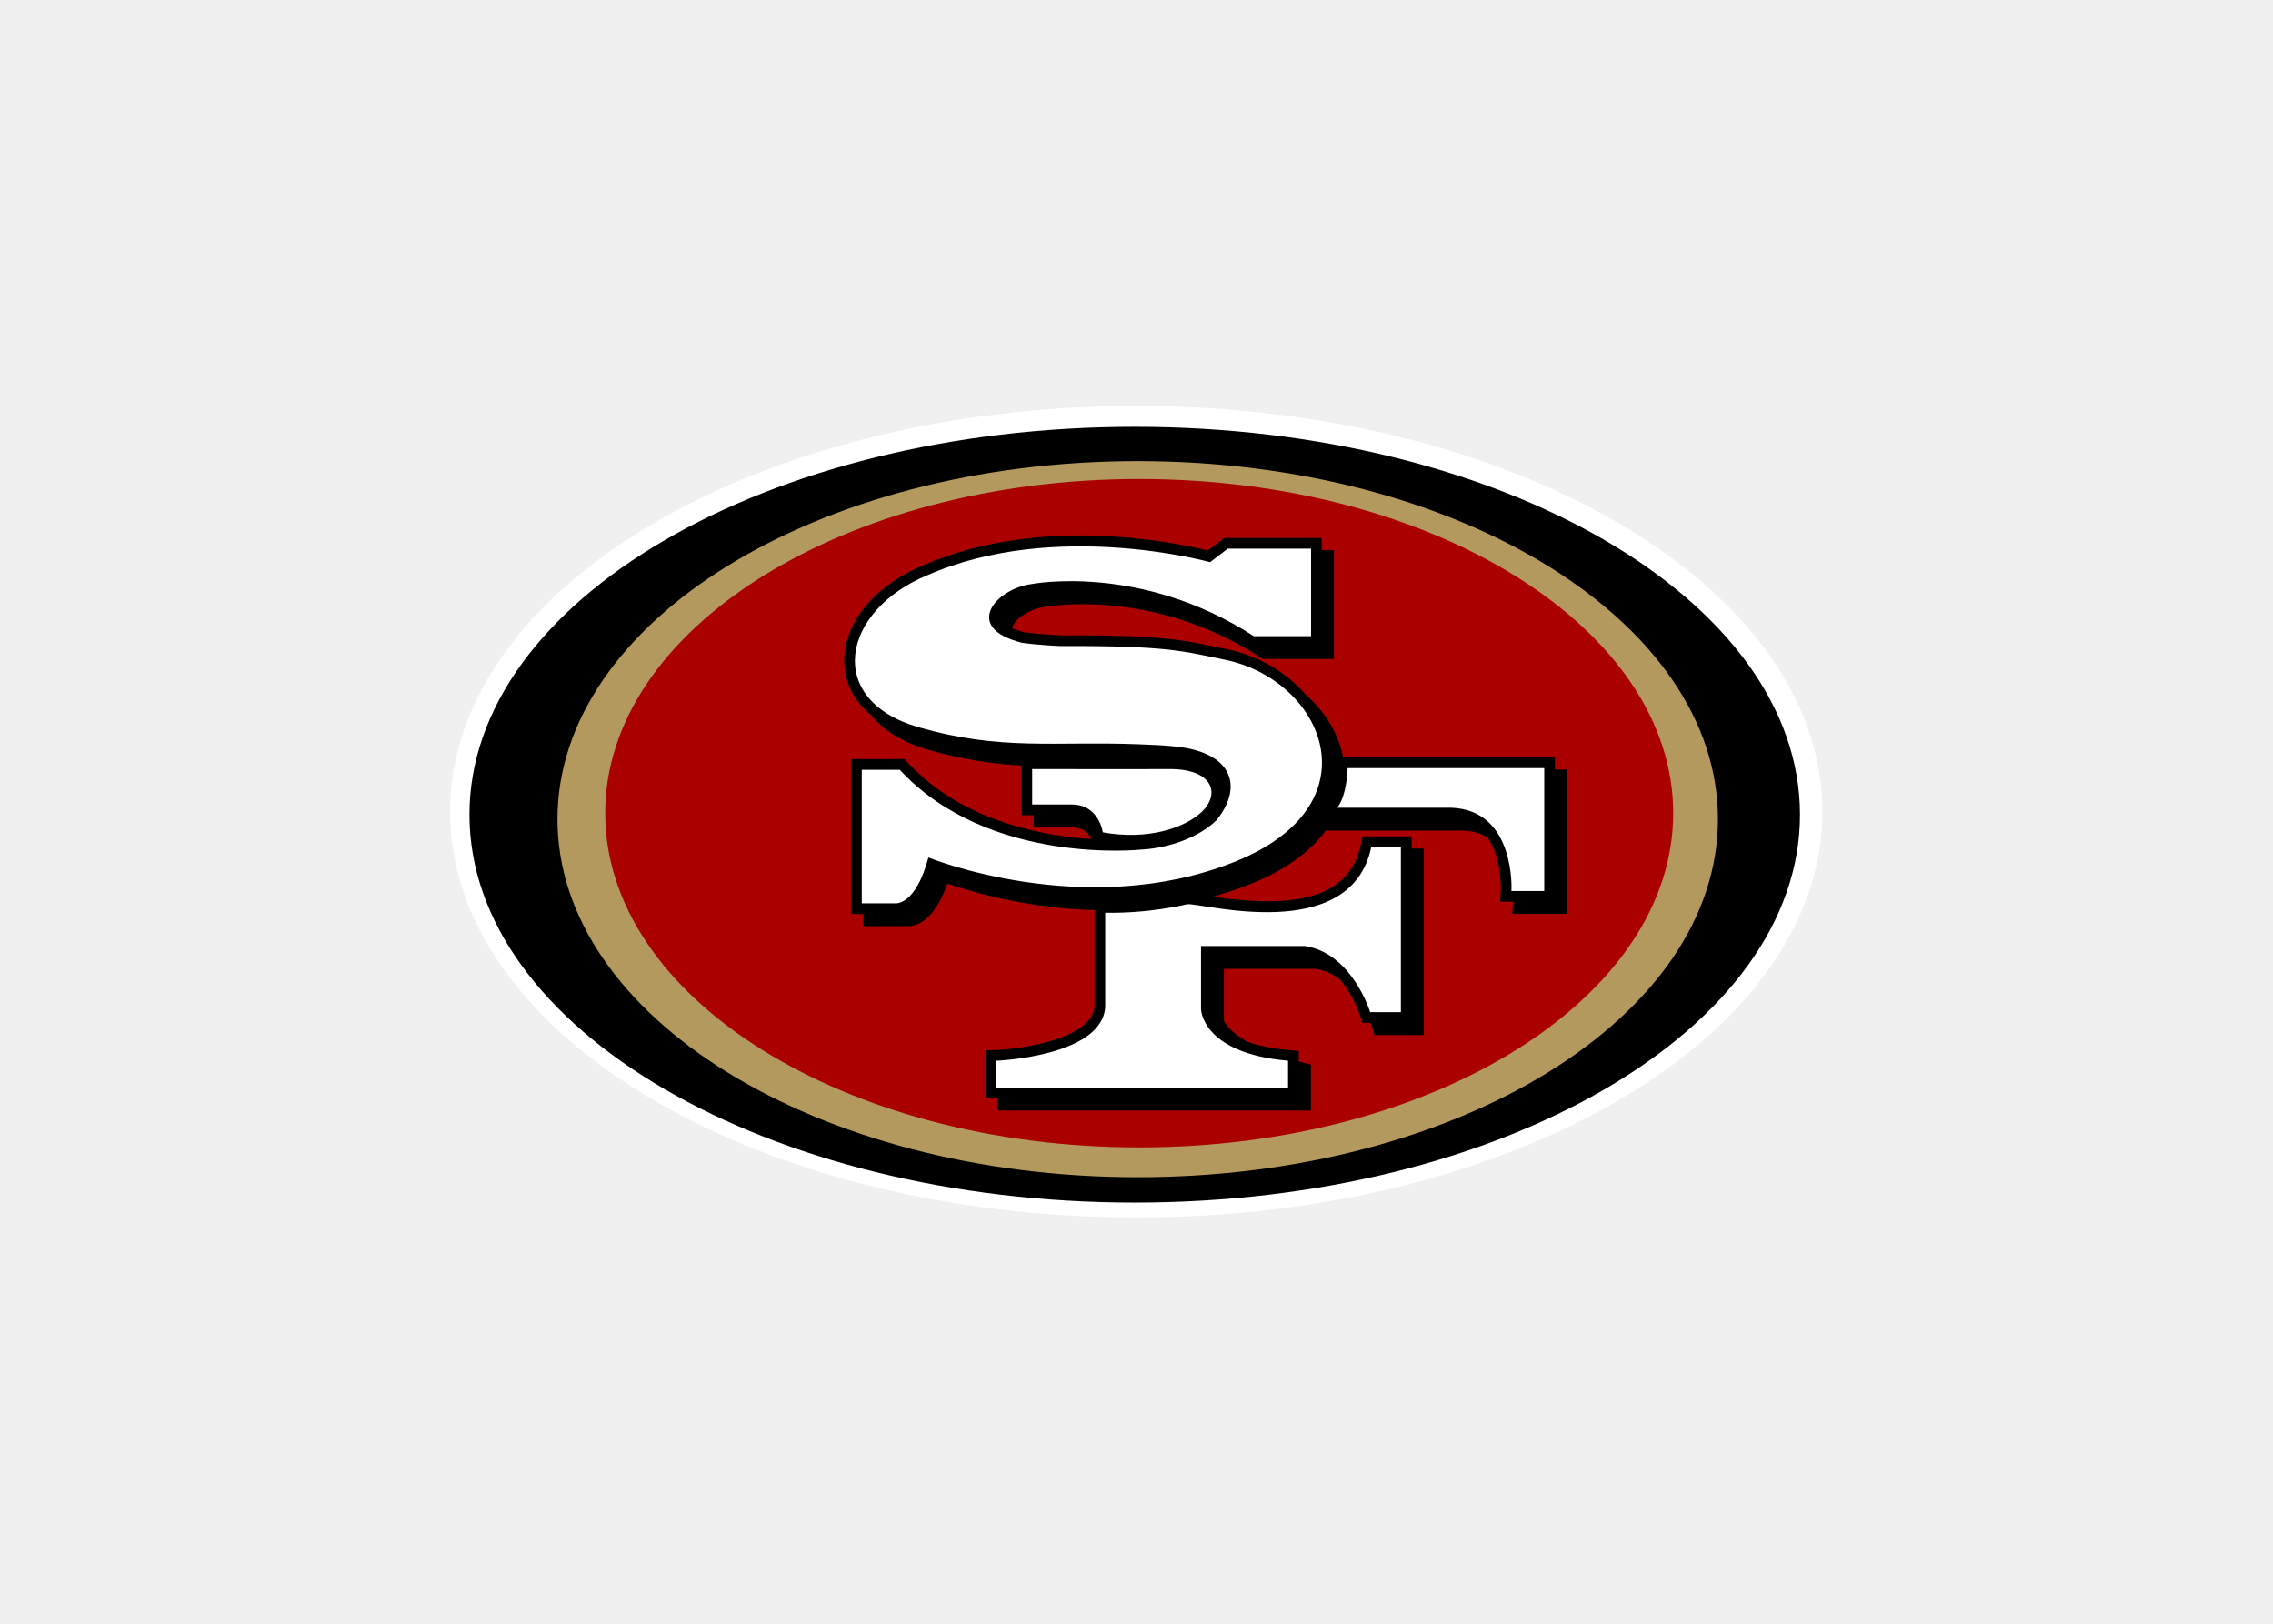
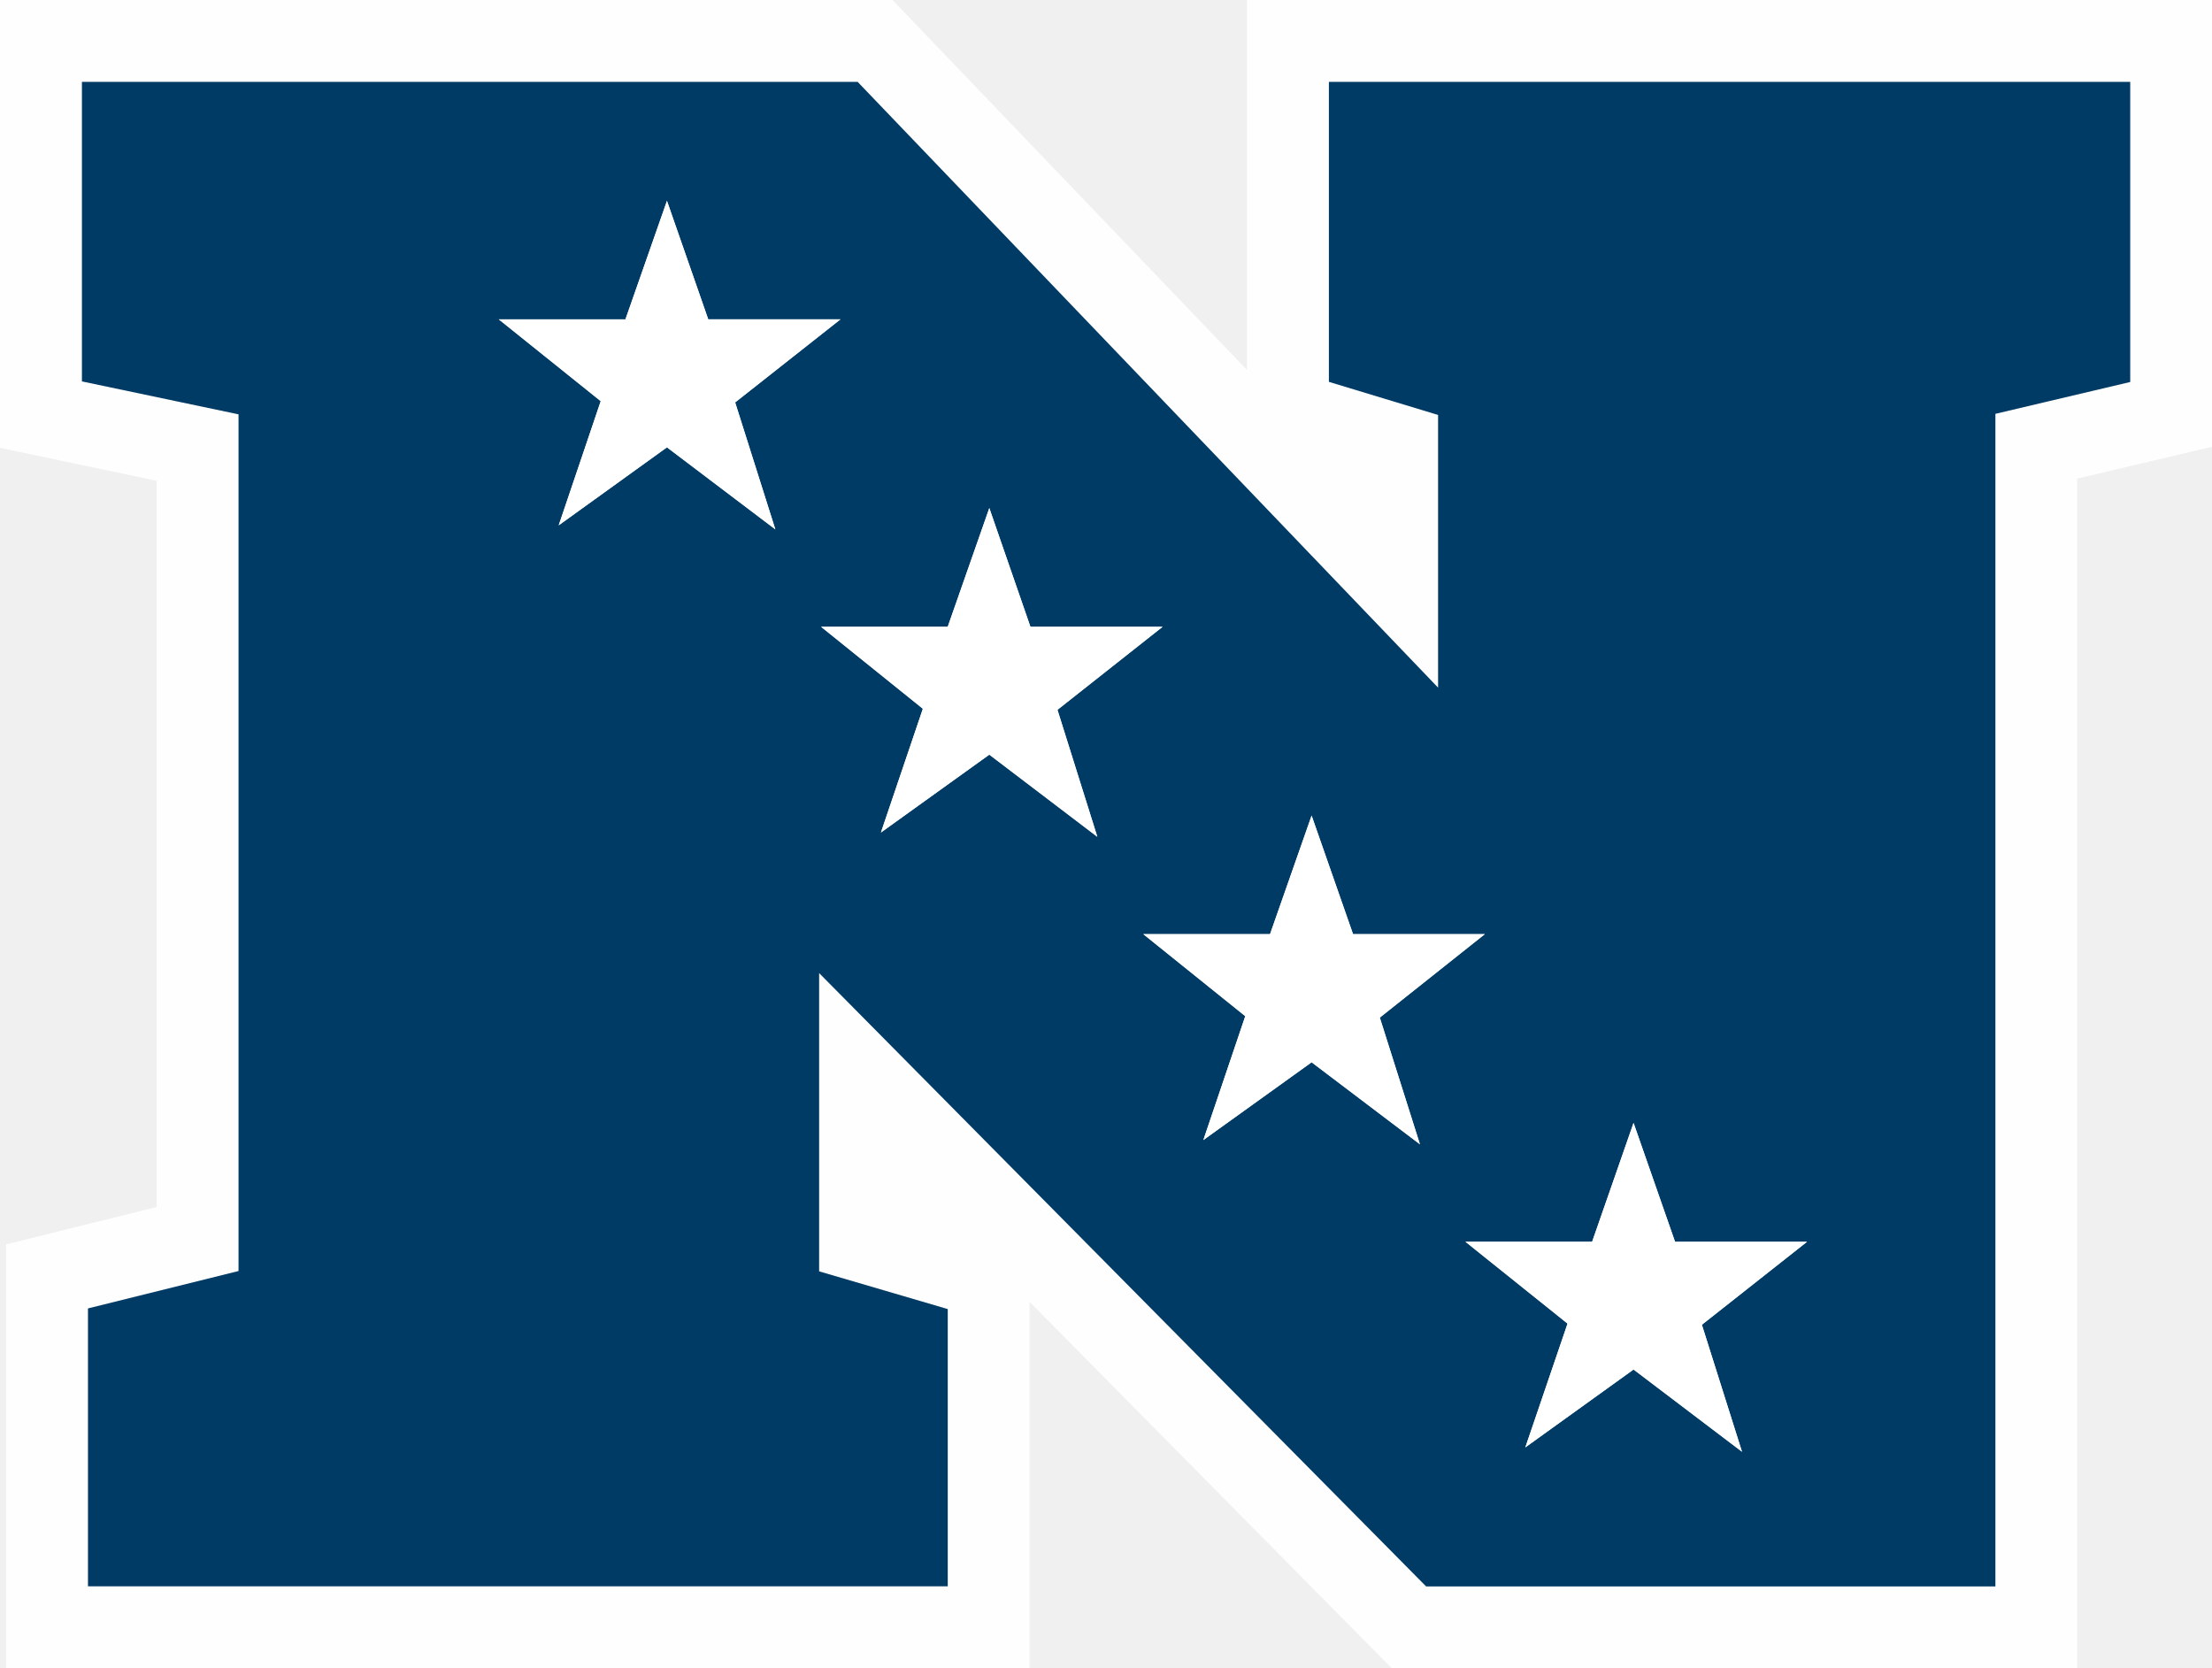
- <svg xmlns="http://www.w3.org/2000/svg" clip-rule="evenodd" fill-rule="evenodd" viewBox="0 0 560 400">
-   <g transform="matrix(.735 0 0 .735 110.882 100)">
-     <ellipse cx="230" cy="136" fill="#fff" rx="230" ry="136" />
-     <ellipse cx="229.5" cy="137" rx="223" ry="130" />
-     <ellipse cx="230.5" cy="138.5" fill="#b3995d" rx="194.5" ry="120" />
-     <ellipse cx="231" cy="136.5" fill="#a00" rx="179" ry="112" />
-     <path d="m370.848 121.879h-.492v-4.074h-71c-1.523-7.99-6.121-15.4-12.676-21.186-6.457-7.426-15.844-13.01-26.523-15.131l-4.43-.91c-10.25-2.154-18.34-3.859-50.906-3.695 0 0-6.266-.215-12.344-1.02-1.539-.389-2.891-.855-4.051-1.355.449-2.709 5.41-6.443 11-7.168.582-.105 35.824-6.59 72.102 16.904l.891.574h23.84v-36.484h-4.078v-4.076h-32.719s-3.887 2.967-5.512 4.211c-9.418-2.359-55.559-12.455-95.395 4.984-16.742 6.92-27.133 19.98-26.398 33.24.375 6.686 3.578 12.516 9.109 17.041 4.07 5.08 10.469 9.045 18.805 11.445 11.797 3.398 21.781 4.799 31.465 5.354v16.635h4.082v4.076h12.438c5.152 0 6.477 2.855 6.793 3.918-15.875-1.039-40.023-5.559-57.793-22.008l-.668-.721h-.125c-.98-.936-1.945-1.904-2.887-2.92l-1.063-1.154h-17.895v51.936h4.078v4.07h14.59c2.141.148 8.922-.609 13.602-14.273 7.59 2.641 26.293 8.273 49.328 8.898v32.309c-.805 10.848-24.703 14.246-33.031 14.574l-3.438.133v16.063h4.074v4.07h104.926v-15.367l-2.676-.711c-.48-.121-.934-.246-1.398-.375v-3.516l-3.277-.281c-5.898-.523-10.438-1.547-13.961-2.797-6.594-3.703-7.723-6.703-7.863-7.188v-17.227h30.754c3.246.492 6.027 1.914 8.387 3.766 4.43 5.453 6.445 11.688 6.48 11.789l.785 2.523 2.641.016h.082c.367.922.563 1.508.566 1.539l.785 2.531h16.524v-62.488h-4.074v-4.082h-16.449l-.594 2.863c-4.313 20.762-28.32 20.457-49.668 17.344 4.18-1.137 8.387-2.512 12.582-4.18 11.43-4.543 20.004-10.723 25.355-17.957h46.082c3.215.102 5.945.902 8.242 2.406 4.836 7.094 4.348 17.523 4.344 17.648l-.199 3.777h4.289l-.008.293-.207 3.781 3.789.008h14.578v-48.377h-3.59z" />
-     <path d="m297.34 134.674h38.195c21.816.695 20.238 27.914 20.238 27.914h11v-41.199h-65.922c.001 0-.156 9.22-3.511 13.285m-77.742 35.187v31.637c-1.133 16.582-36.465 17.957-36.465 17.957v9.027h97.754v-9.027c-29.051-2.512-29.18-17.316-29.18-17.316v-21.125h34.723c15.883 2.266 21.988 22.168 21.988 22.168h10.293v-55.32h-9.945c-6.914 33.324-57.98 18.332-61.758 19.168 0-.001-12.578 3.14-27.41 2.831m30.5-54.427c13.27 3.889 14.504 14.014 6.734 23.494-9.941 9.383-25.125 9.77-25.125 9.77s-51.125 5.527-80.961-26.75h-12.738v44.762h11.164s6.805 1.043 11.168-15.359c0 0 52.496 21.363 102.43 1.539 48.363-19.211 29.957-61.287-3.32-67.881-12.797-2.535-17.887-4.725-54.613-4.535 0 0-6.629-.211-13.086-1.086-20.242-5.059-8.73-18.145 3.141-19.68 0 0 36.469-7.189 74.512 17.451h19.195v-29.317h-27.926l-5.93 4.535s-51.766-14.455-94.75 4.361c-28.891 11.945-34.555 41.824-3 50.92 27.789 8.01 45.504 4.654 73.664 5.729 7.87.301 14.71.611 19.441 2.047m-41.711 18.148h-13.266v-11.879c10.281 0 31.25.084 46.086 0 14.93 0 16.918 8.629 10.629 14.465-5.93 5.502-18.352 9.42-33.055 6.744 0 0-1.211-9.33-10.394-9.33" fill="#fff" />
+ <svg xmlns="http://www.w3.org/2000/svg" xml:space="preserve" height="223.16" viewBox="0 0 296 223.162" width="296" version="1.1">
+   <g transform="matrix(1.25 0 0 -1.25 -233.97 605.02)">
+     <g transform="matrix(.38746 0 0 .38746 187.18 241.78)">
+       <g fill-opacity=".941" fill="#fff" clip-path="url(#a)">
+         <path d="m588.54 519.65-37.25-8.796v-323.96h-157.28l-167.72 169.46v-82.41l35.54-10.424v-76.59h-237.55v76.771l41.601 10.332v236.68l-43.27 9.098v82.751h214.32l160.38-167.36v75.342l-30.185 9.147v82.866h221.4v-82.909zm-244.02 105.53v-102.19l-97.933 102.19h-246.59v-123.72l43.27-9.098v-200.63l-41.601-10.327v-117.08h282.78v101.21l100.12-101.27h189.34v328.7l37.25 8.798v123.42h-266.63" fill-opacity=".941" fill="#fff" />
+       </g>
+       <path d="m381.22 344.06 11.09-35.01-29.934 22.664-29.914-21.487 11.582 34.228-28.175 22.662h35.022l11.485 32.756 11.449-32.756h36.415l-29.02-23.059zm70.111-29.087 11.467-32.843h36.474l-29.061-22.928 11.09-35.094-29.97 22.726-29.904-21.517 11.666 34.203-28.213 22.611h35.004l11.446 32.843zm-178 101.73-29.952-21.517 11.592 34.198-28.119 22.639h34.984l11.495 32.81 11.362-32.81h36.51l-29.041-22.933 11.016-35.084-29.847 22.698zm-70.219 97.321 11.1-35.079-29.942 22.664-29.914-21.551 11.61 34.308-28.167 22.6h34.997l11.474 32.746 11.408-32.746h36.533l-29.099-22.944zm164.03 5.677 30.185-9.147v-75.342l-160.38 167.36h-214.32v-82.751l43.27-9.098v-236.68l-41.601-10.332v-76.771h237.55v76.59l-35.54 10.424v82.41l167.72-169.46h157.28v323.96l37.25 8.796v82.909h-221.4v-82.866" fill="#003b66" />
+       <g fill="#fff">
+         <path d="m195.67 536.96-11.408 32.746-11.474-32.746h-34.997l28.167-22.6-11.61-34.308 29.914 21.551 29.942-22.664-11.1 35.079 29.099 22.944h-36.533" />
+         <path d="m321.2 452.02h-36.51l-11.362 32.81-11.495-32.81h-34.984l28.119-22.639-11.592-34.198 29.952 21.517 29.847-22.698-11.016 35.084 29.041 22.933" />
+         <path d="m362.38 399.87-11.485-32.756h-35.022l28.175-22.662-11.582-34.228 29.914 21.487 29.934-22.664-11.09 35.01 29.02 23.059h-36.415l-11.449 32.756" />
+         <path d="m433.09 259.52-11.666-34.203 29.904 21.517 29.97-22.726-11.09 35.094 29.061 22.928h-36.474l-11.467 32.843-11.446-32.843h-35.004l28.213-22.611" />
+       </g>
+     </g>
  </g>
</svg>
